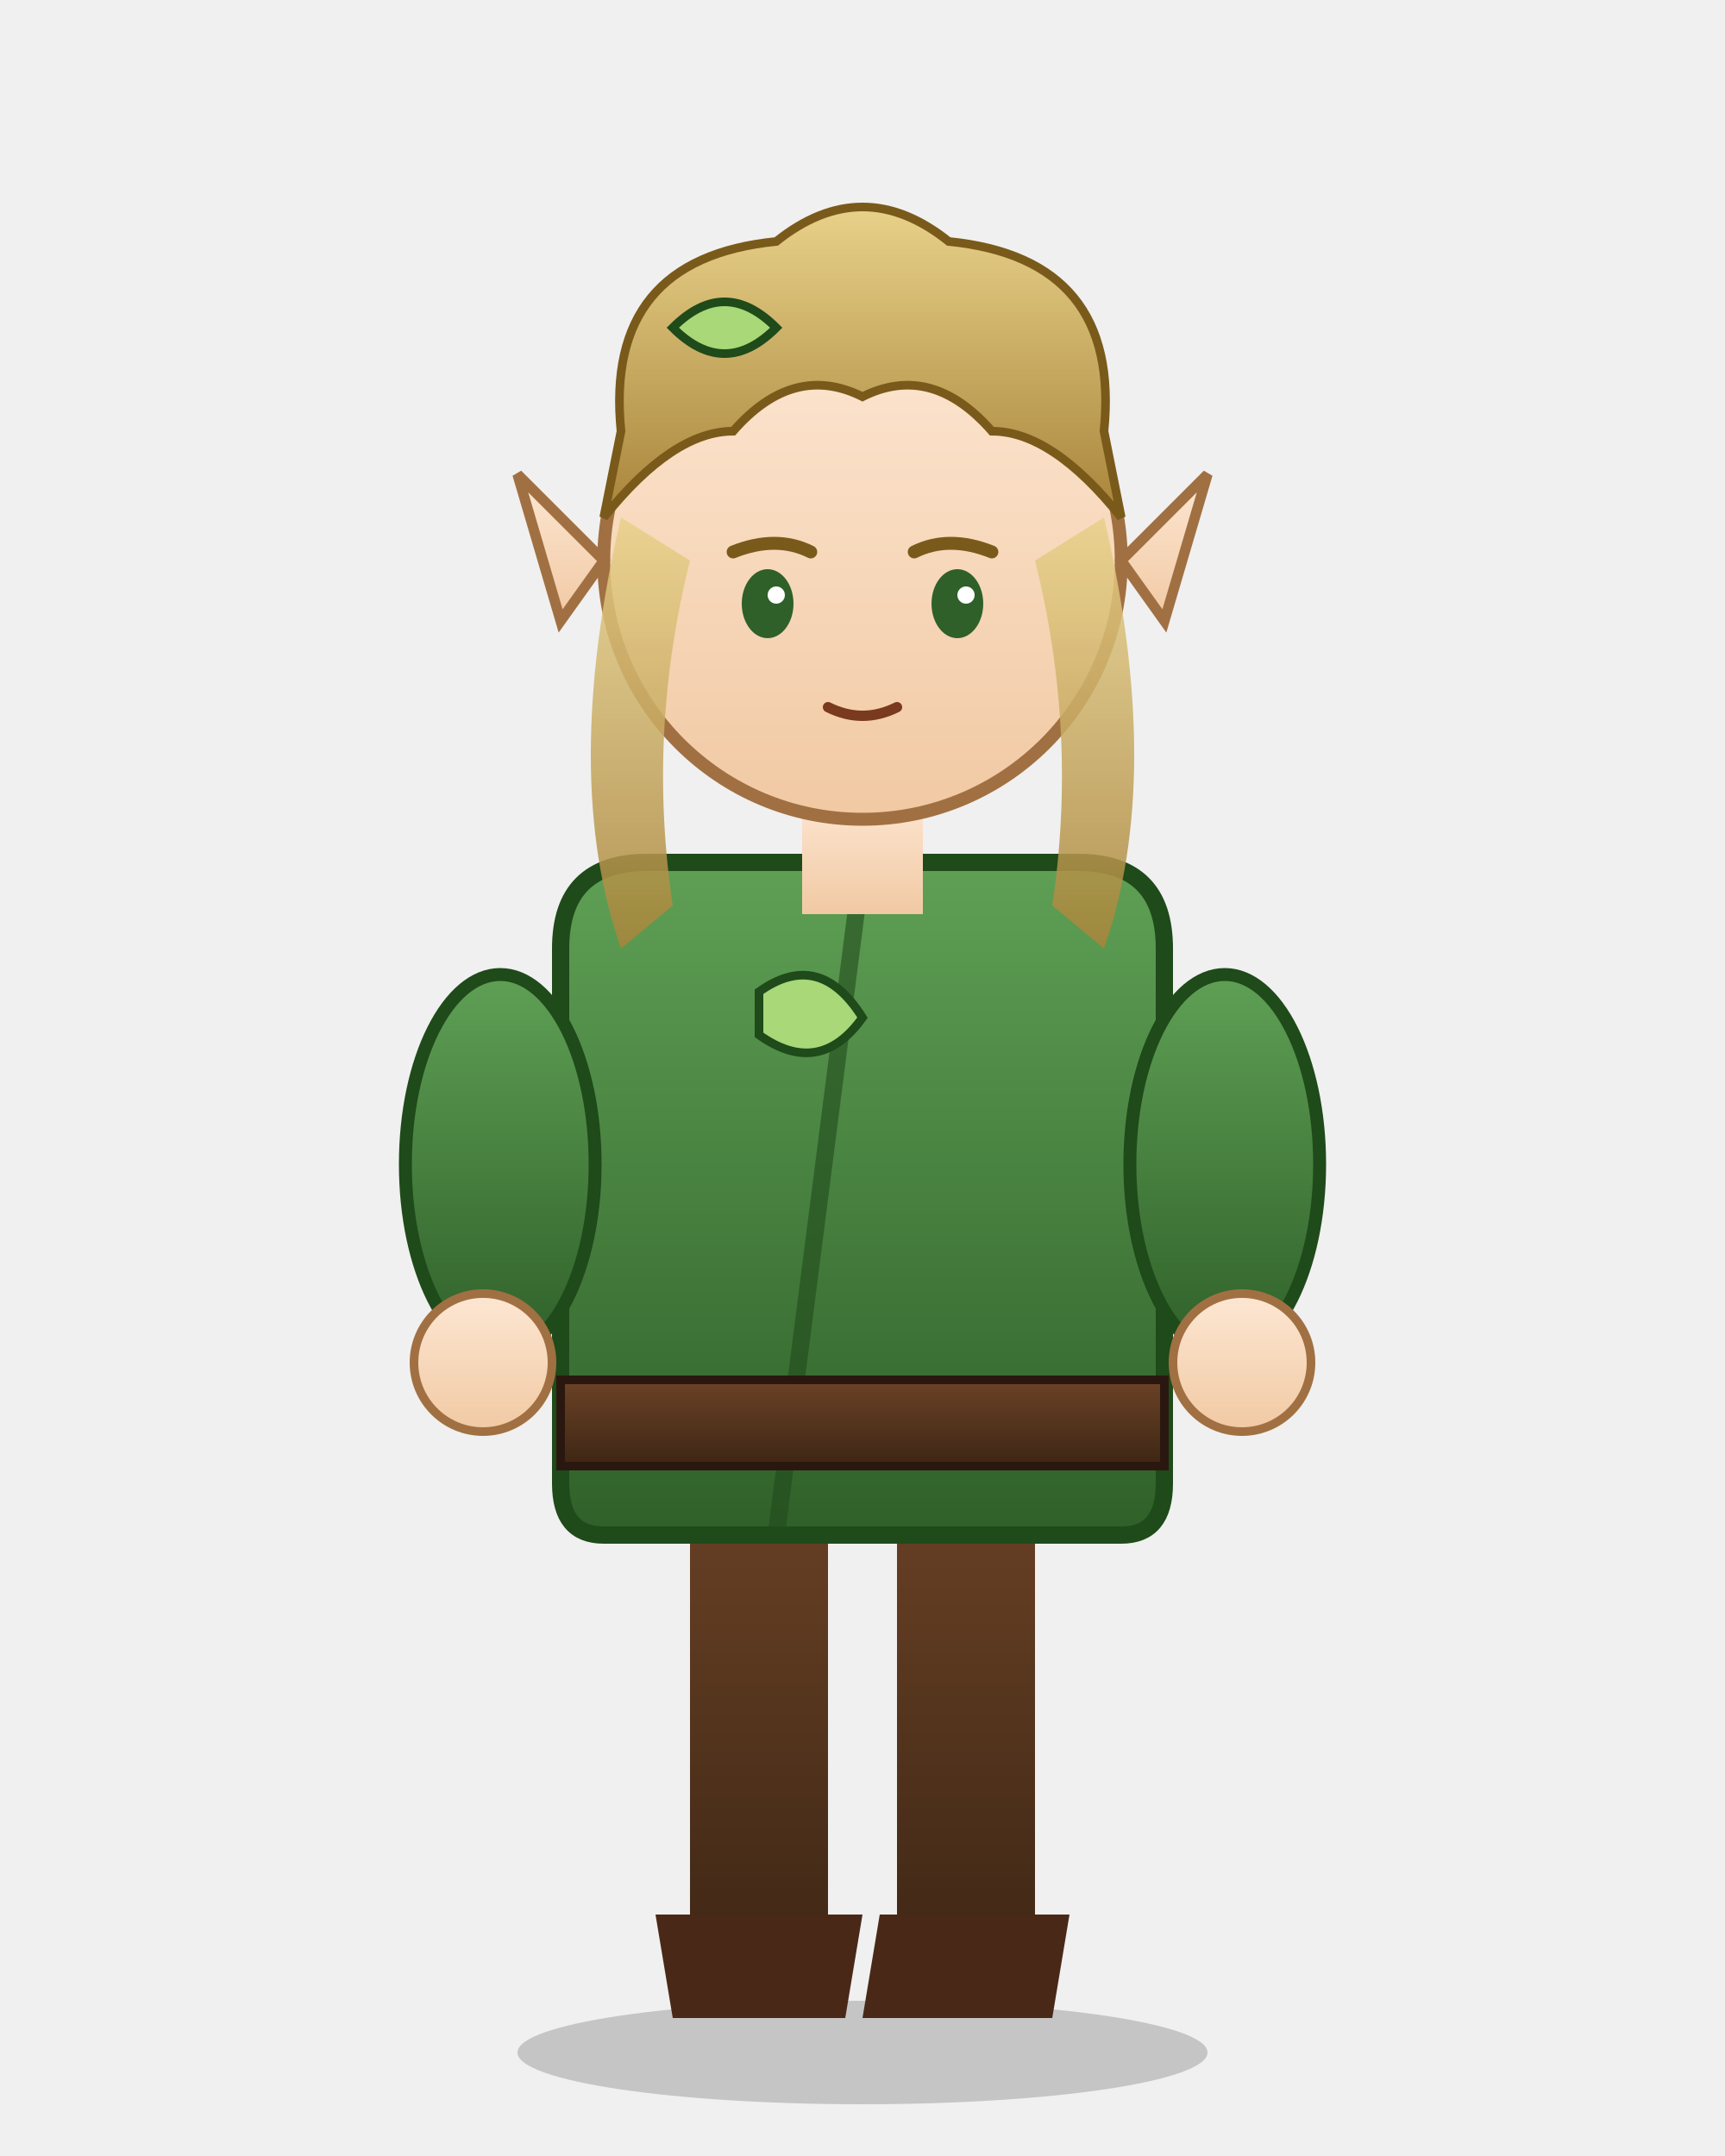
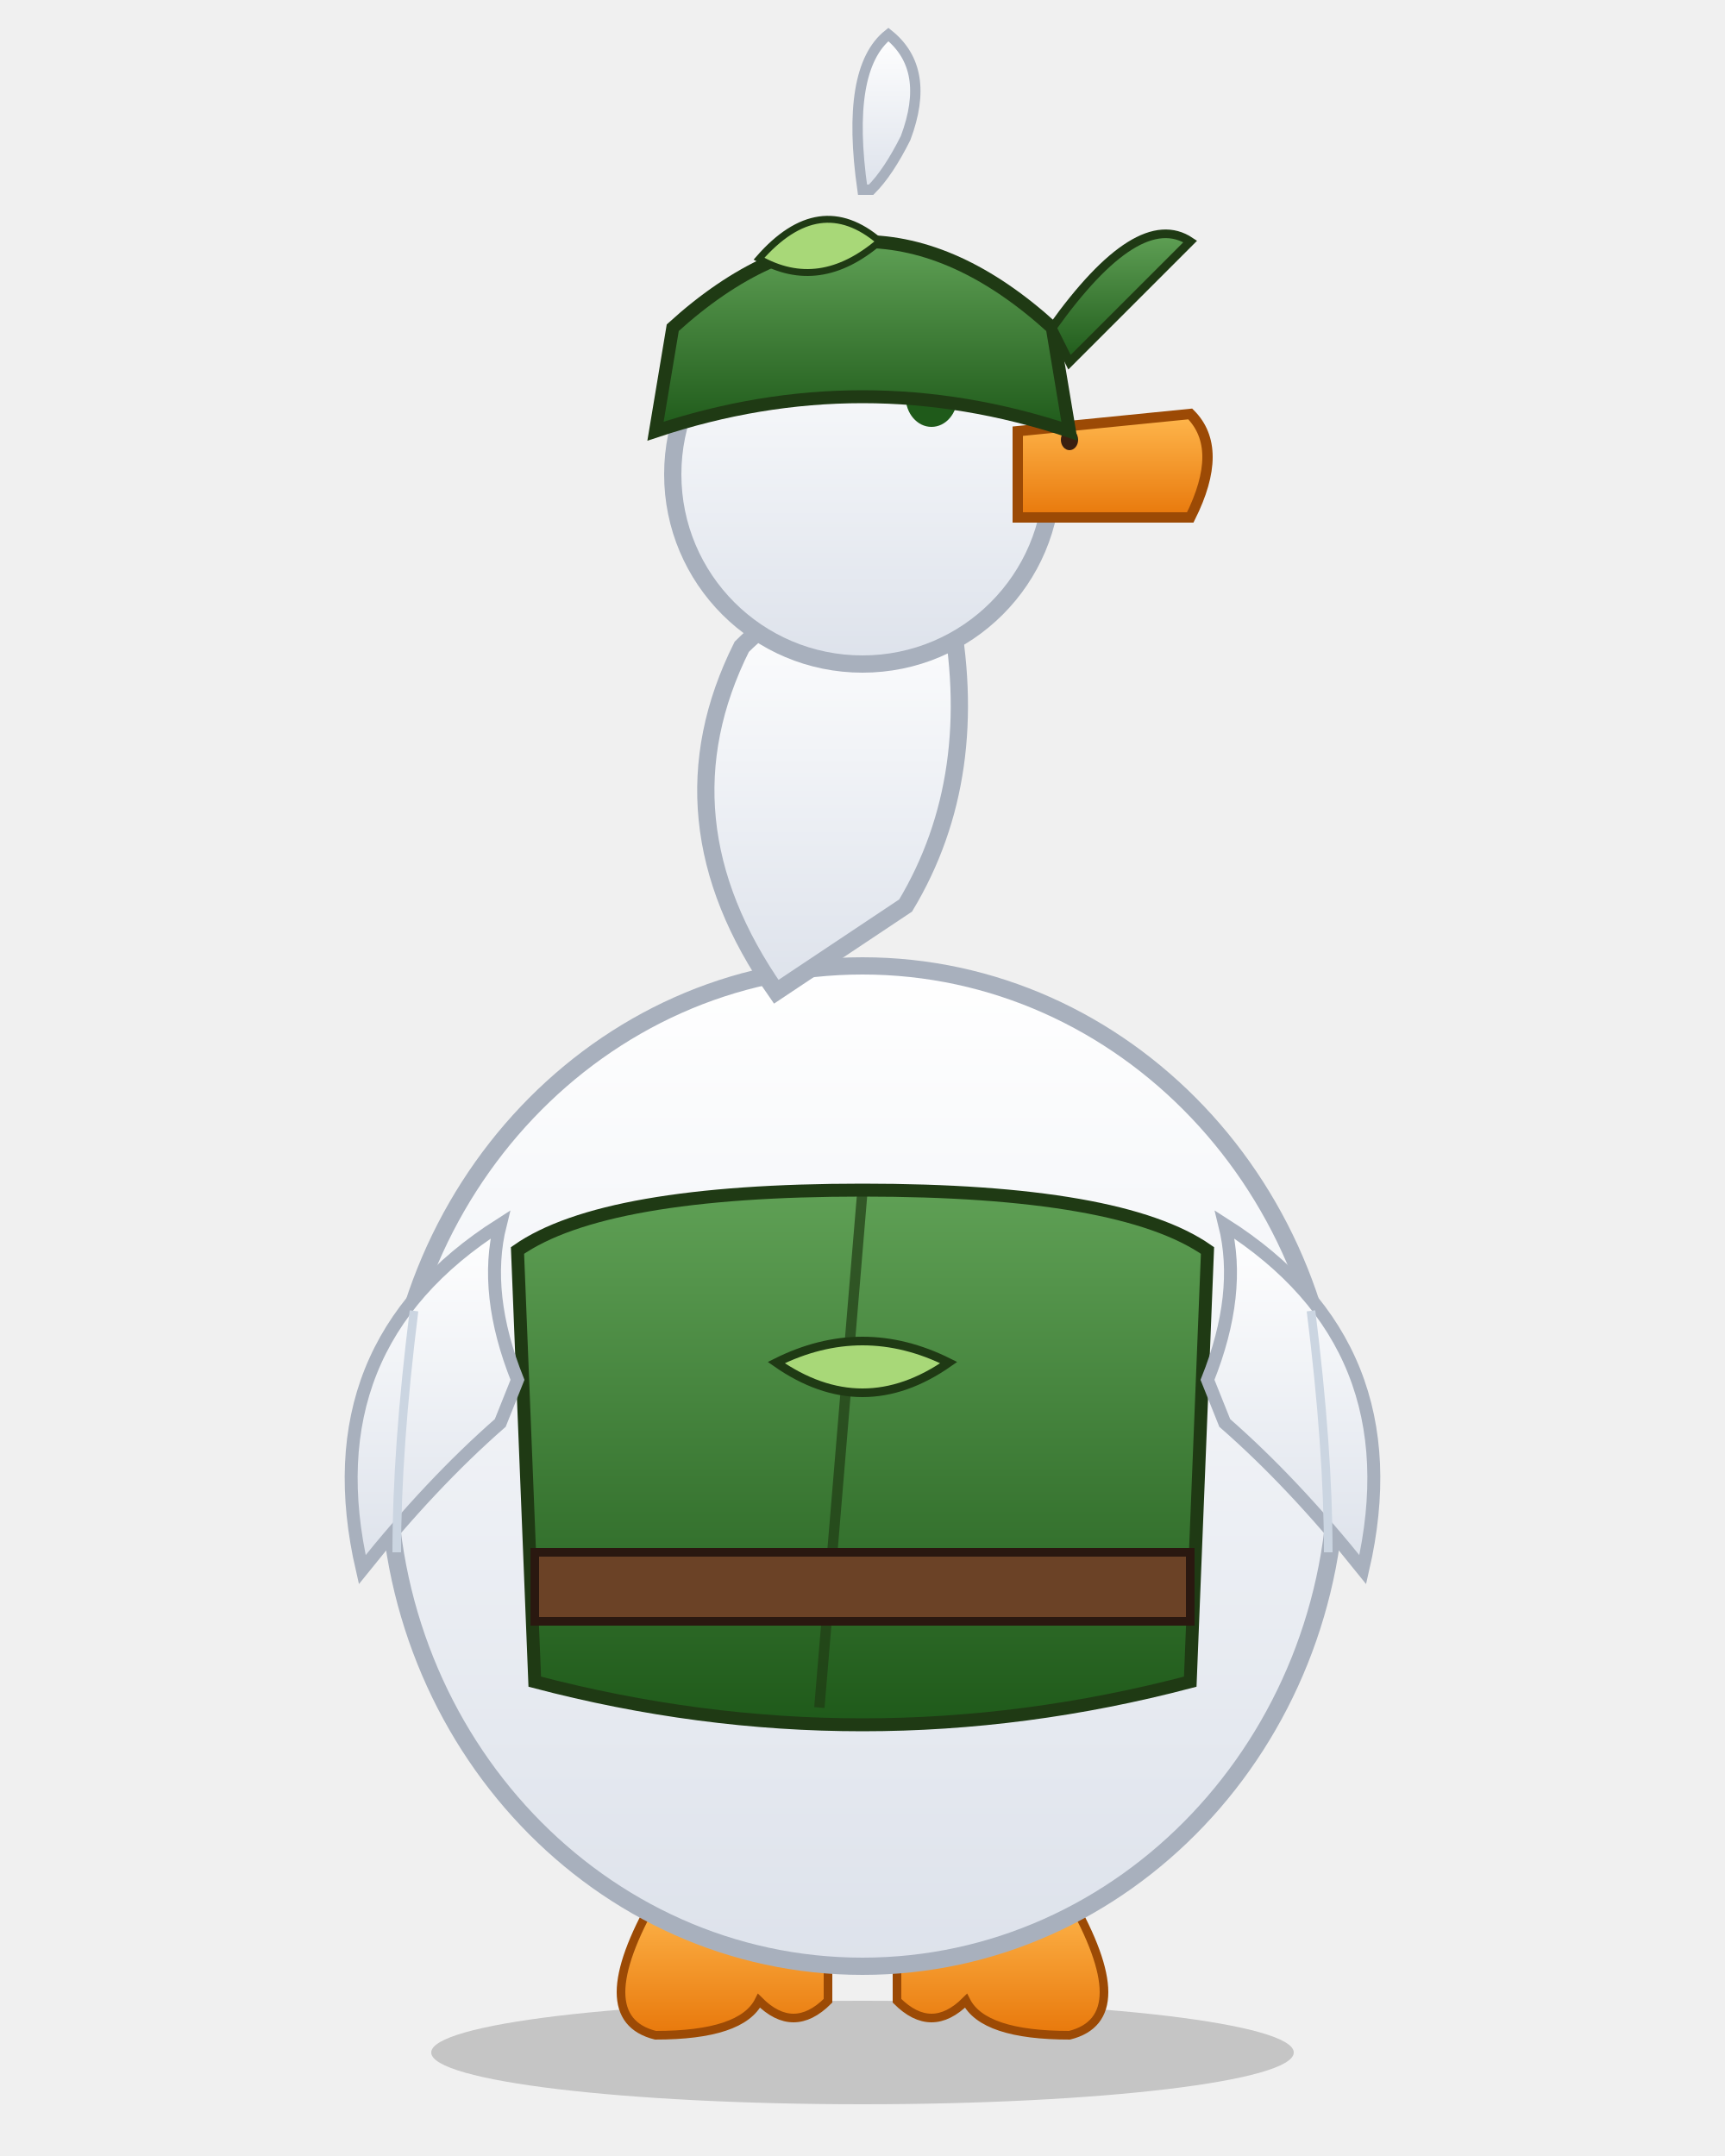
<svg xmlns="http://www.w3.org/2000/svg" viewBox="0 0 200 250" width="200" height="250">
  <defs>
-     <linearGradient id="arc-skin" x1="0" x2="0" y1="0" y2="1">
-       <stop offset="0" stop-color="#fde7d3" />
-       <stop offset="1" stop-color="#f1c9a3" />
+     <linearGradient id="arc-feather" x1="0" x2="0" y1="0" y2="1">
+       <stop offset="0" stop-color="#ffffff" />
+       <stop offset="1" stop-color="#dde2eb" />
    </linearGradient>
-     <linearGradient id="arc-hair" x1="0" x2="0" y1="0" y2="1">
-       <stop offset="0" stop-color="#e8d18a" />
-       <stop offset="1" stop-color="#a8843a" />
+     <linearGradient id="arc-beak" x1="0" x2="0" y1="0" y2="1">
+       <stop offset="0" stop-color="#ffb74d" />
+       <stop offset="1" stop-color="#e8780b" />
    </linearGradient>
    <linearGradient id="arc-tunic" x1="0" x2="0" y1="0" y2="1">
      <stop offset="0" stop-color="#5fa055" />
-       <stop offset="1" stop-color="#2f6029" />
-     </linearGradient>
-     <linearGradient id="arc-pant" x1="0" x2="0" y1="0" y2="1">
-       <stop offset="0" stop-color="#6b4226" />
-       <stop offset="1" stop-color="#3d2614" />
+       <stop offset="1" stop-color="#1f5a1a" />
    </linearGradient>
  </defs>
-   <ellipse cx="100" cy="238" rx="40" ry="6" fill="#000" opacity="0.18" />
-   <rect x="80" y="170" width="16" height="60" rx="5" fill="url(#arc-pant)" />
-   <rect x="104" y="170" width="16" height="60" rx="5" fill="url(#arc-pant)" />
-   <path d="M 76 222 L 100 222 L 98 234 L 78 234 Z" fill="#4a2818" />
-   <path d="M 102 222 L 124 222 L 122 234 L 100 234 Z" fill="#4a2818" />
-   <path d="M 65 110 Q 65 100 75 100 L 125 100 Q 135 100 135 110 L 135 172 Q 135 178 130 178 L 70 178 Q 65 178 65 172 Z" fill="url(#arc-tunic)" stroke="#1f4a1a" stroke-width="2" />
-   <path d="M 100 100 L 90 178" stroke="#1f4a1a" stroke-width="2" opacity="0.6" />
-   <path d="M 88 115 Q 95 110 100 118 Q 95 125 88 120 Z" fill="#a8d878" stroke="#1f4a1a" stroke-width="1" />
-   <rect x="65" y="160" width="70" height="10" fill="url(#arc-pant)" stroke="#2a1810" stroke-width="1" />
-   <ellipse cx="58" cy="135" rx="11" ry="22" fill="url(#arc-tunic)" stroke="#1f4a1a" stroke-width="1.5" />
-   <ellipse cx="142" cy="135" rx="11" ry="22" fill="url(#arc-tunic)" stroke="#1f4a1a" stroke-width="1.5" />
-   <circle cx="56" cy="158" r="8" fill="url(#arc-skin)" stroke="#a17042" stroke-width="1" />
-   <circle cx="144" cy="158" r="8" fill="url(#arc-skin)" stroke="#a17042" stroke-width="1" />
-   <rect x="93" y="92" width="14" height="14" fill="url(#arc-skin)" />
-   <circle cx="100" cy="65" r="30" fill="url(#arc-skin)" stroke="#a17042" stroke-width="1.5" />
-   <path d="M 70 65 L 60 55 L 65 72 Z" fill="url(#arc-skin)" stroke="#a17042" stroke-width="1.2" />
-   <path d="M 130 65 L 140 55 L 135 72 Z" fill="url(#arc-skin)" stroke="#a17042" stroke-width="1.2" />
-   <path d="M 72 50 Q 70 30 90 28 Q 100 20 110 28 Q 130 30 128 50 L 130 60 Q 122 50 115 50 Q 108 42 100 46 Q 92 42 85 50 Q 78 50 70 60 Z" fill="url(#arc-hair)" stroke="#7a5a1a" stroke-width="1" />
-   <path d="M 72 60 Q 65 90 72 110 L 78 105 Q 75 85 80 65 Z" fill="url(#arc-hair)" opacity="0.85" />
-   <path d="M 128 60 Q 135 90 128 110 L 122 105 Q 125 85 120 65 Z" fill="url(#arc-hair)" opacity="0.85" />
-   <path d="M 78 38 Q 84 32 90 38 Q 84 44 78 38 Z" fill="#a8d878" stroke="#1f4a1a" stroke-width="1" />
-   <ellipse cx="89" cy="70" rx="3" ry="4" fill="#2f6029" />
-   <ellipse cx="111" cy="70" rx="3" ry="4" fill="#2f6029" />
-   <circle cx="90" cy="69" r="1" fill="#fff" />
-   <circle cx="112" cy="69" r="1" fill="#fff" />
-   <path d="M 85 64 Q 90 62 94 64" stroke="#7a5a1a" stroke-width="1.5" fill="none" stroke-linecap="round" />
-   <path d="M 106 64 Q 110 62 115 64" stroke="#7a5a1a" stroke-width="1.5" fill="none" stroke-linecap="round" />
-   <path d="M 96 82 Q 100 84 104 82" stroke="#7a3a1f" stroke-width="1.2" fill="none" stroke-linecap="round" />
+   <ellipse cx="100" cy="238" rx="50" ry="6" fill="#000" opacity="0.18" />
+   <path d="M 76 220 Q 68 234 76 236 Q 86 236 88 232 Q 92 236 96 232 L 96 220 Z" fill="url(#arc-beak)" stroke="#9c4a05" stroke-width="1" />
+   <path d="M 124 220 Q 132 234 124 236 Q 114 236 112 232 Q 108 236 104 232 L 104 220 Z" fill="url(#arc-beak)" stroke="#9c4a05" stroke-width="1" />
+   <ellipse cx="100" cy="170" rx="55" ry="58" fill="url(#arc-feather)" stroke="#a8b0bd" stroke-width="2" />
+   <path d="M 60 145 Q 70 138 100 138 Q 130 138 140 145 L 138 195 Q 100 205 62 195 Z" fill="url(#arc-tunic)" stroke="#1f3a14" stroke-width="1.5" />
+   <path d="M 100 138 L 95 198" stroke="#1f3a14" stroke-width="1.2" opacity="0.7" />
+   <path d="M 90 158 Q 100 153 110 158 Q 100 165 90 158 Z" fill="#a8d878" stroke="#1f3a14" stroke-width="1" />
+   <rect x="62" y="180" width="76" height="8" fill="#6b4226" stroke="#2a1810" stroke-width="1" />
+   <path d="M 58 142 Q 36 156 42 182 Q 50 172 58 165 L 60 160 Q 56 150 58 142 Z" fill="url(#arc-feather)" stroke="#a8b0bd" stroke-width="1.5" />
+   <path d="M 142 142 Q 164 156 158 182 Q 150 172 142 165 L 140 160 Q 144 150 142 142 Z" fill="url(#arc-feather)" stroke="#a8b0bd" stroke-width="1.5" />
+   <path d="M 48 152 Q 46 168 46 180" stroke="#cbd5e1" stroke-width="1" fill="none" />
+   <path d="M 152 152 Q 154 168 154 180" stroke="#cbd5e1" stroke-width="1" fill="none" />
+   <path d="M 90 115 Q 76 95 86 75 Q 96 65 110 70 Q 114 90 105 105 Z" fill="url(#arc-feather)" stroke="#a8b0bd" stroke-width="2" />
+   <circle cx="100" cy="55" r="22" fill="url(#arc-feather)" stroke="#a8b0bd" stroke-width="2" />
+   <path d="M 118 50 L 138 48 Q 142 52 138 60 L 118 60 Z" fill="url(#arc-beak)" stroke="#9c4a05" stroke-width="1.2" />
+   <ellipse cx="124" cy="51" rx="1" ry="1.2" fill="#3a1f10" />
+   <ellipse cx="108" cy="46" rx="3" ry="3.5" fill="#1f5a1a" />
+   <circle cx="109" cy="44.5" r="1" fill="#fff" />
+   <path d="M 103 39 Q 108 37 113 40" stroke="#1f3a14" stroke-width="1.5" fill="none" stroke-linecap="round" />
+   <path d="M 78 38 Q 100 18 122 38 L 124 50 Q 100 42 76 50 Z" fill="url(#arc-tunic)" stroke="#1f3a14" stroke-width="1.5" />
+   <path d="M 122 38 Q 132 24 138 28 Q 130 36 124 42 Z" fill="url(#arc-tunic)" stroke="#1f3a14" stroke-width="1" />
+   <path d="M 88 30 Q 95 22 102 28 Q 95 34 88 30 Z" fill="#a8d878" stroke="#1f3a14" stroke-width="0.8" />
+   <path d="M 100 22 Q 98 8 103 4 Q 108 8 105 16 Q 103 20 101 22 Z" fill="url(#arc-feather)" stroke="#a8b0bd" stroke-width="1.2" />
</svg>
